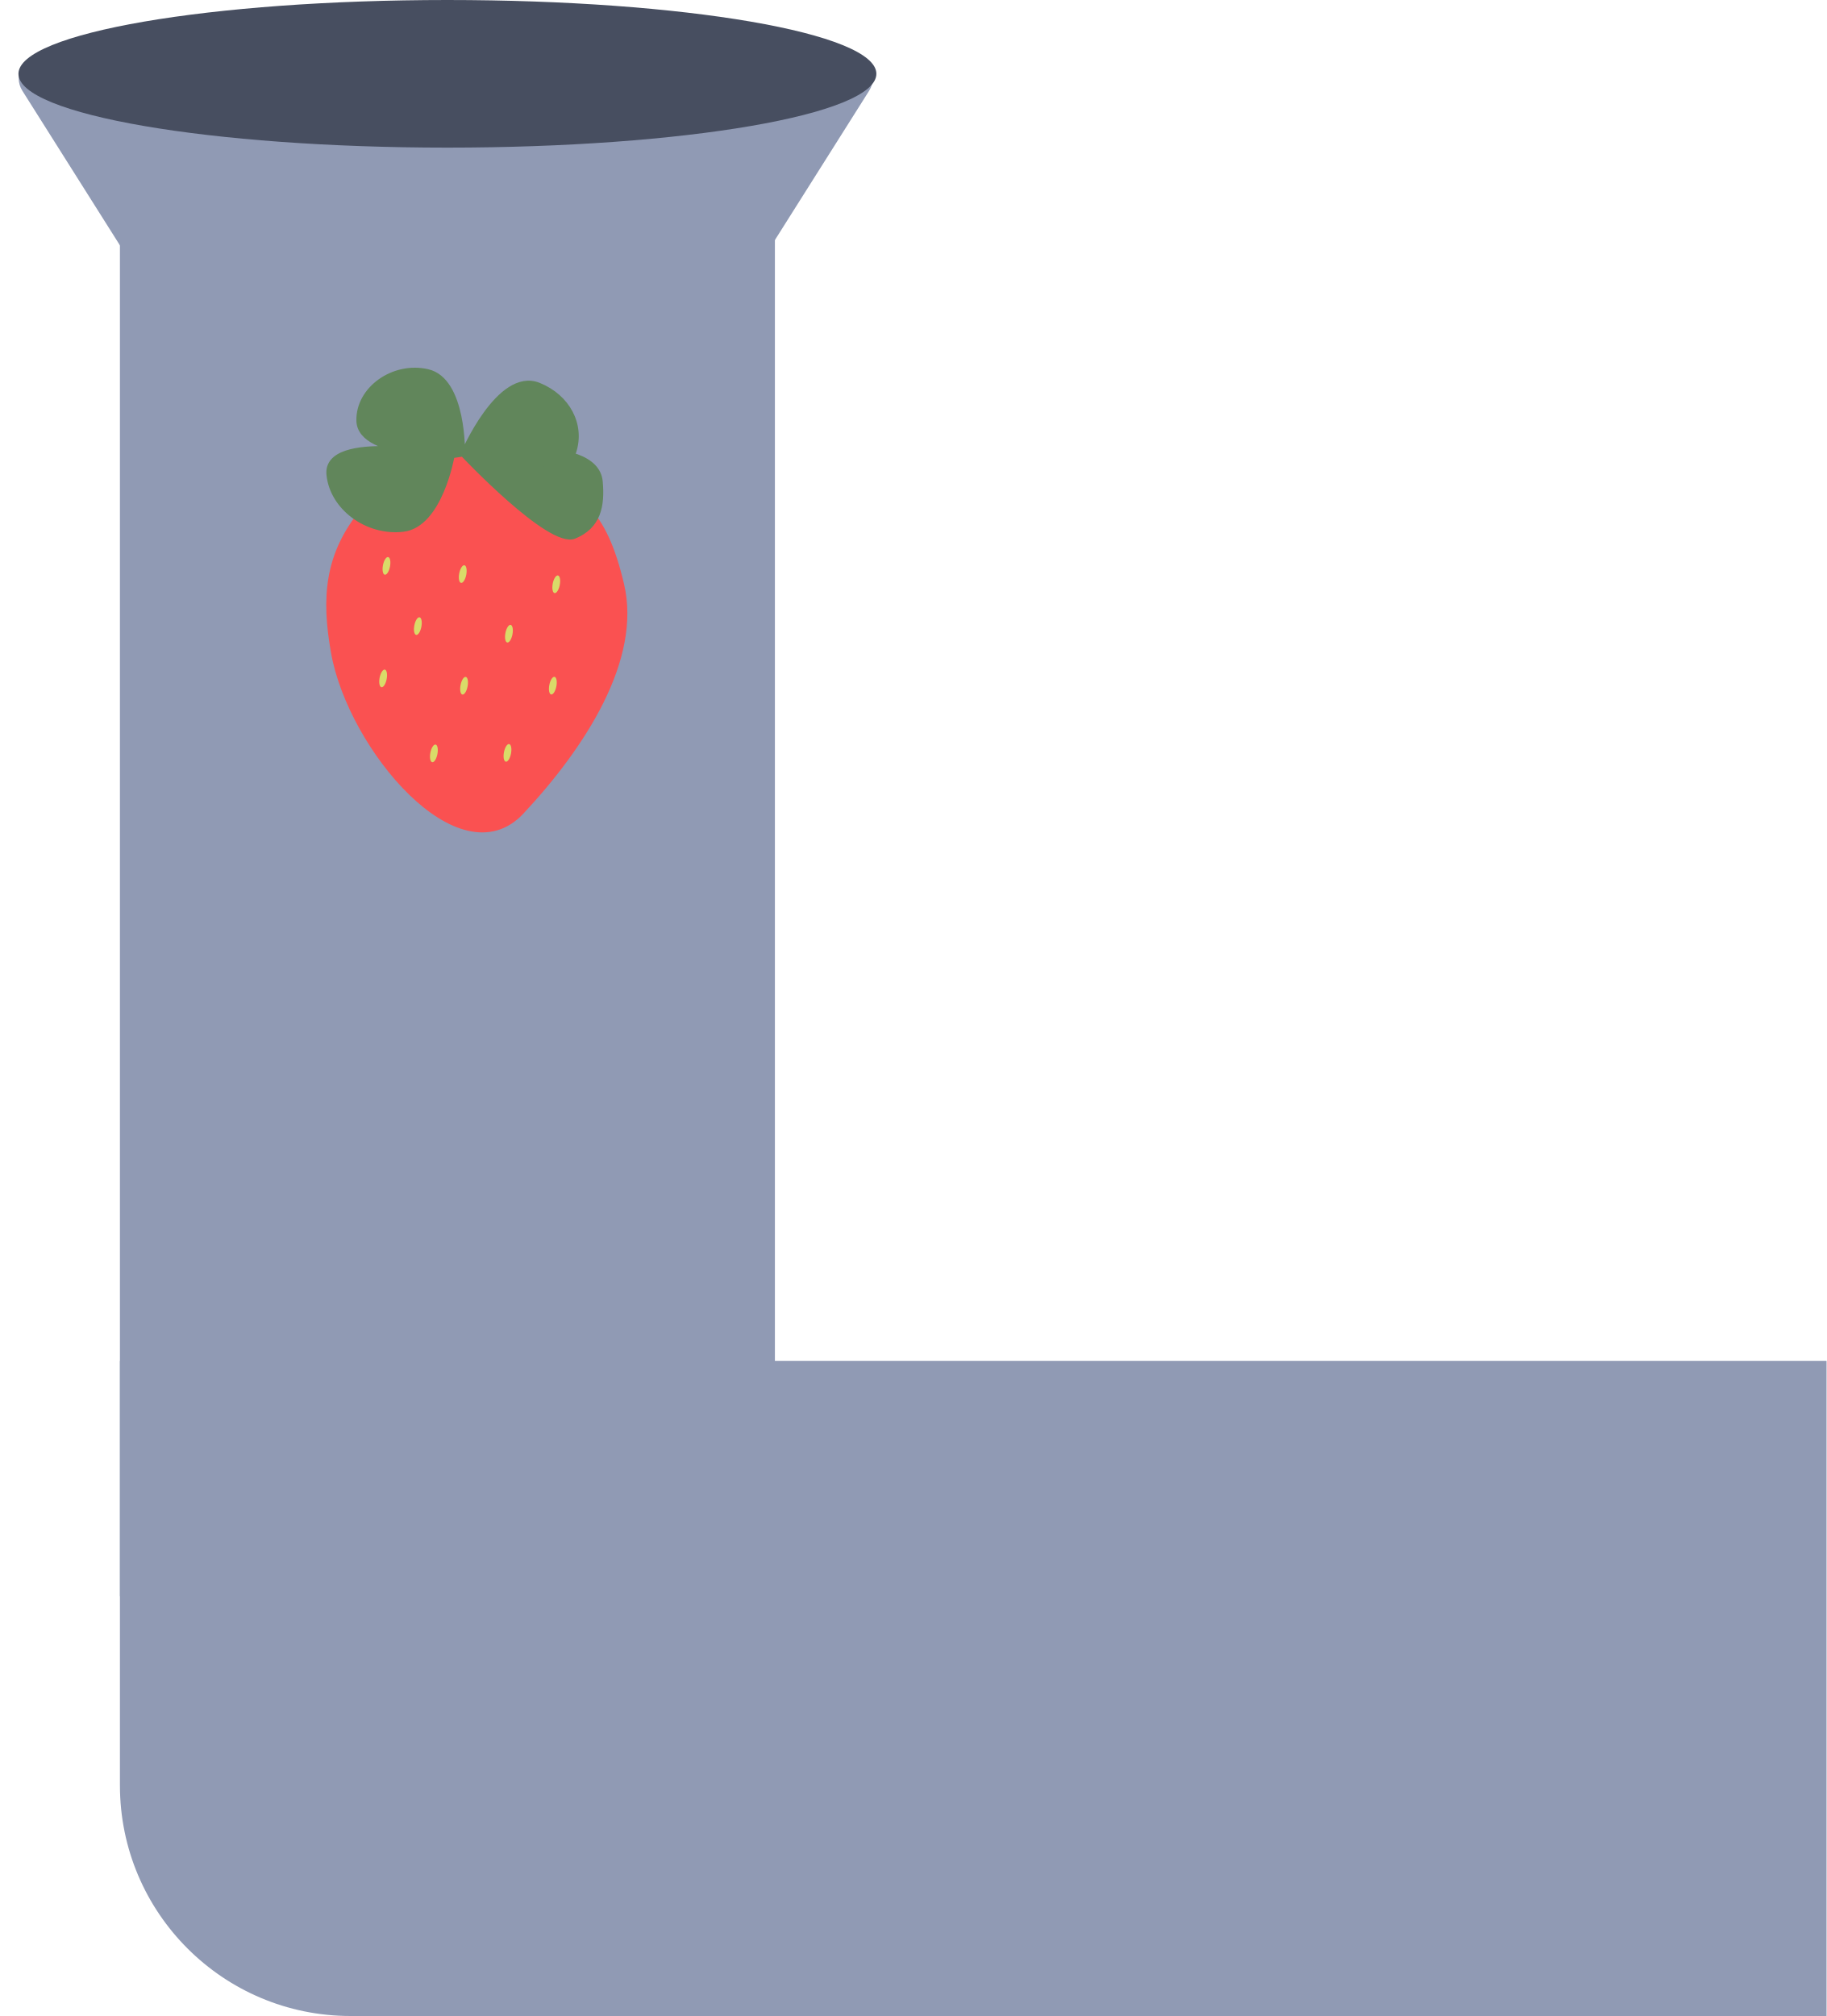
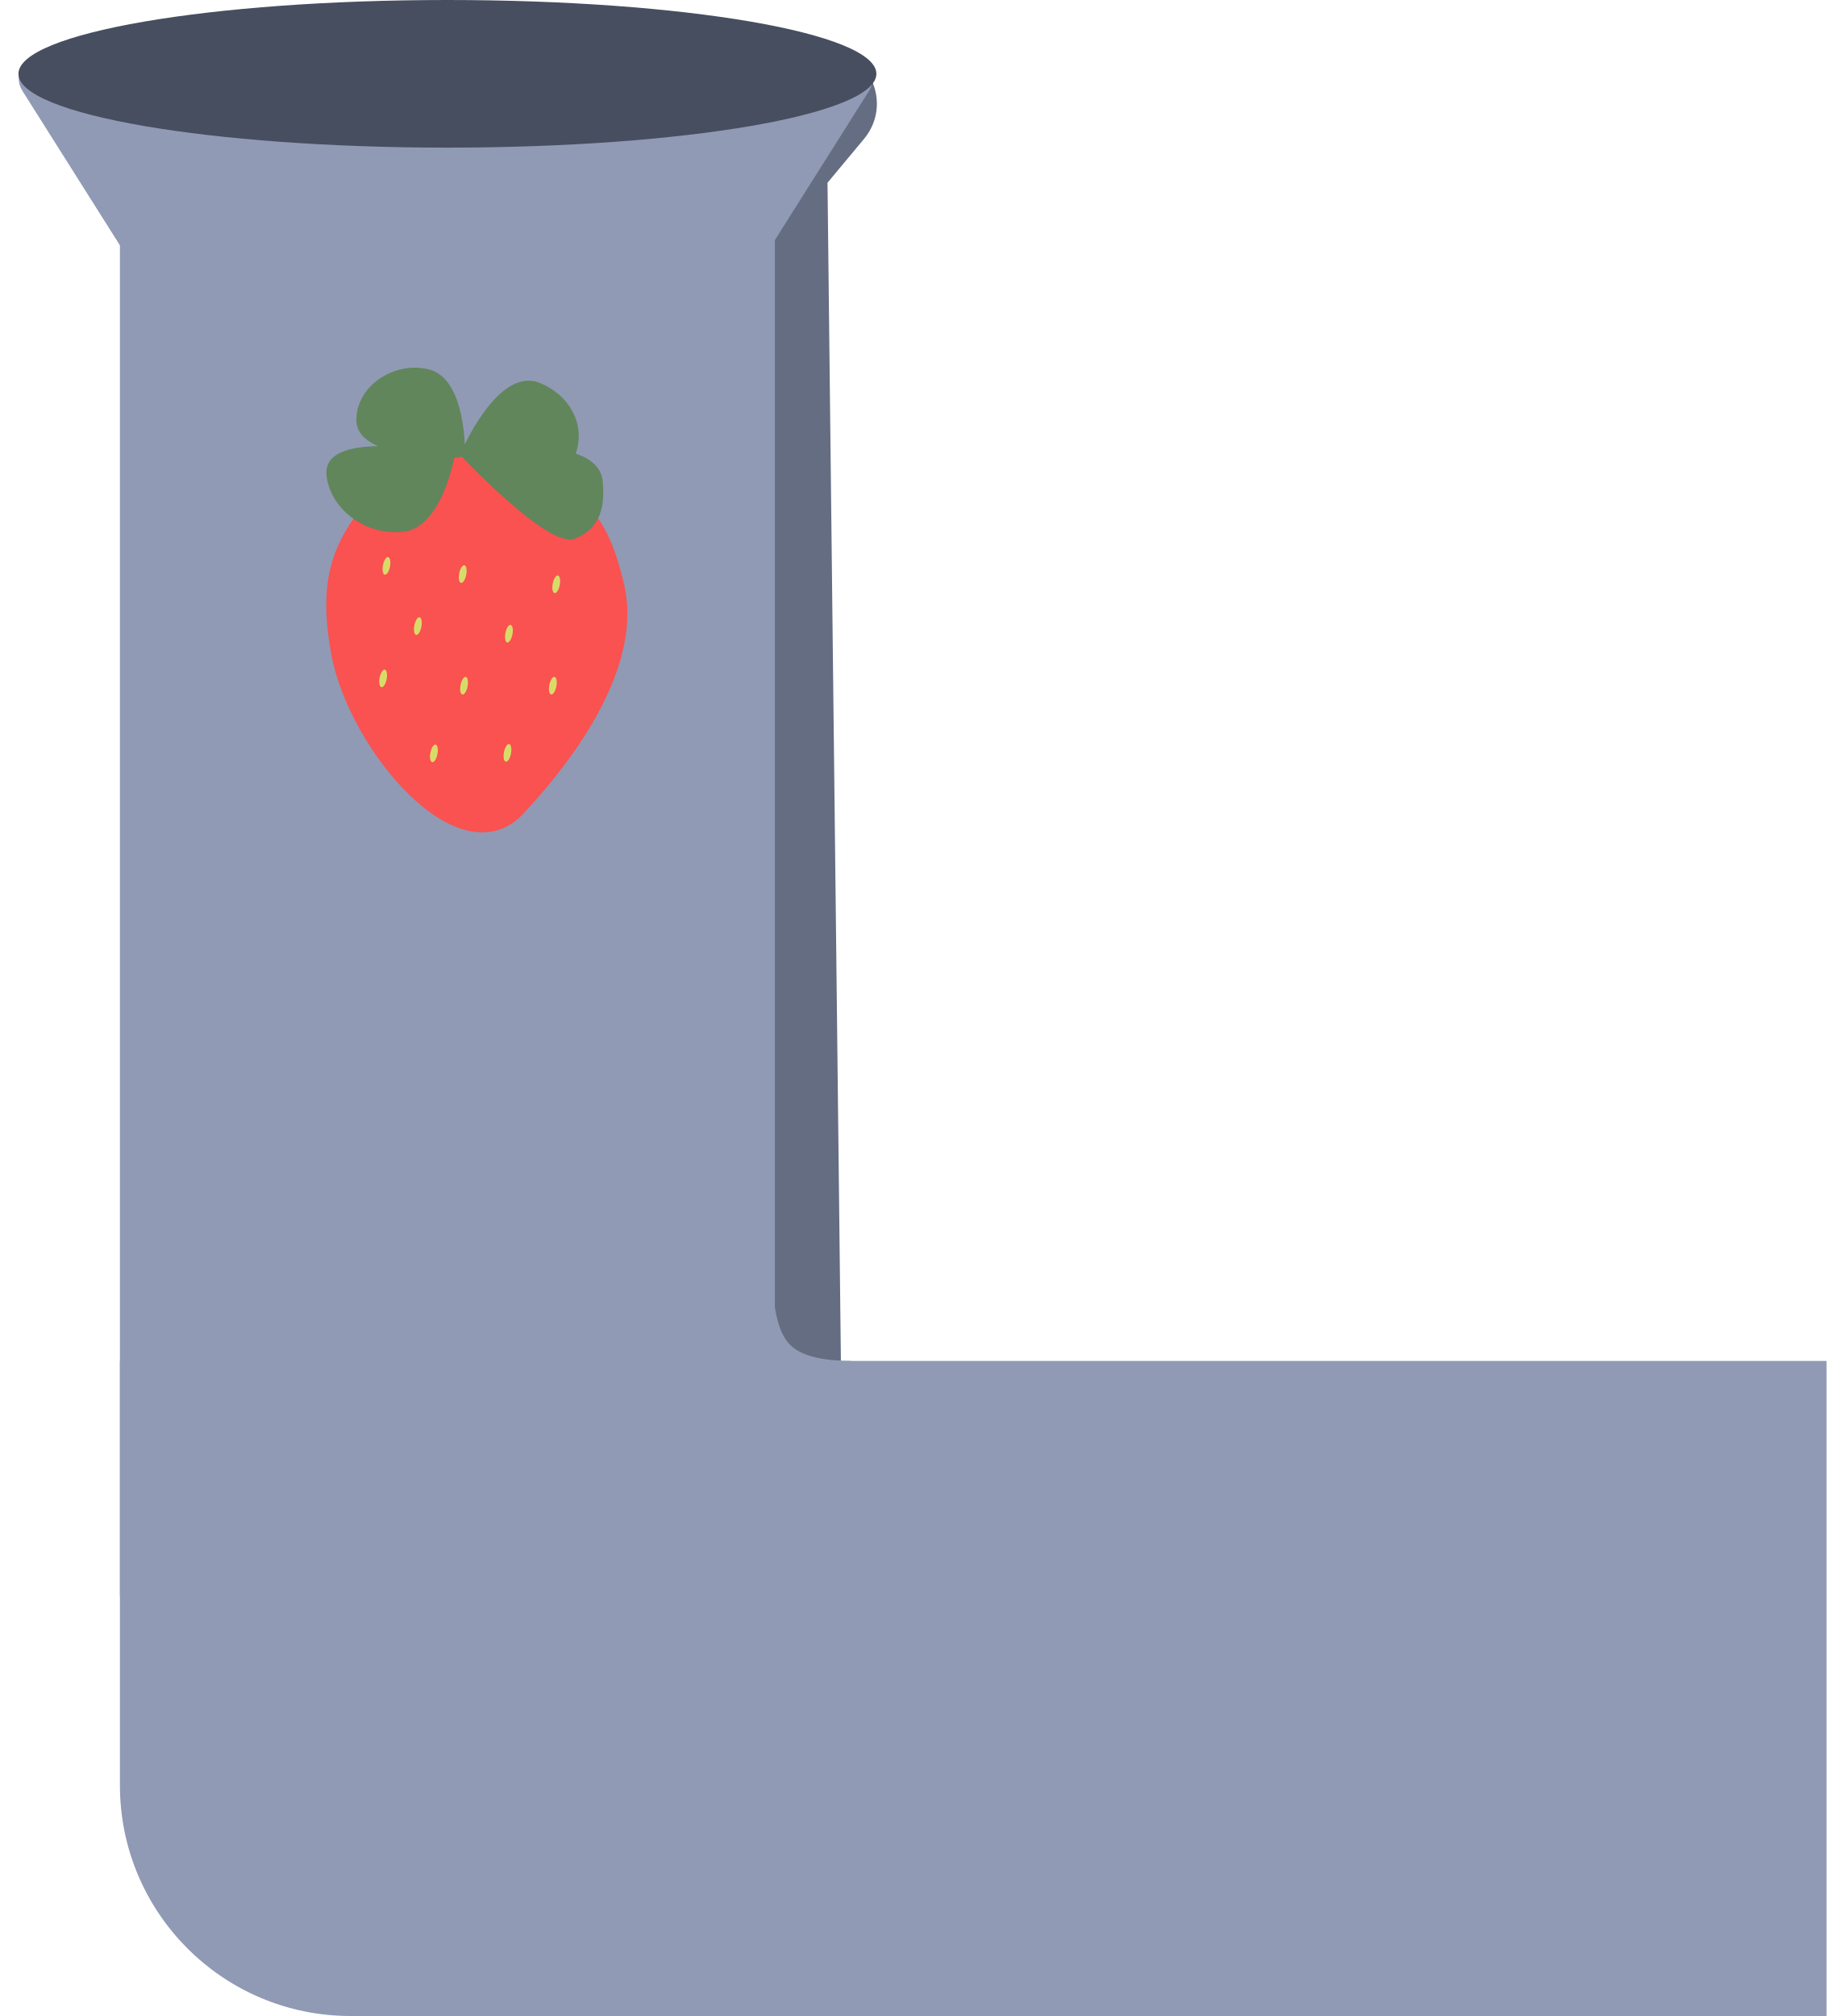
<svg xmlns="http://www.w3.org/2000/svg" width="396" height="437" viewBox="0 0 396 437" fill="none">
-   <path d="M92.41 158.362C94.373 161.47 98.904 161.47 100.866 158.362L188.434 19.669C190.536 16.34 188.144 12 184.206 12H9.07C5.133 12 2.74 16.34 4.842 19.669L92.41 158.362Z" fill="#909AB4" />
+   <path d="M79 7L178.506 10.451C188.481 10.796 193.698 22.46 187.308 30.127L179.405 39.608L183.923 437H79V7Z" fill="#656D82" />
+   <path d="M92.41 158.363C94.373 161.47 98.904 161.47 100.866 158.363L188.434 19.669C190.536 16.34 188.144 12 184.206 12H9.07C5.133 12 2.74 16.34 4.842 19.669L92.41 158.363Z" fill="#909AB4" />
  <path d="M168 12L168 346H26L26 12L168 12Z" fill="#909AB4" />
  <ellipse cx="97" cy="16" rx="93" ry="16" fill="#474E60" />
-   <path d="M72.287 141.573C75.994 162.158 99.683 190.372 113.102 176.026C126.52 161.681 138.612 142.851 134.804 126.709C130.996 110.568 125.654 107.023 112.673 100.702C99.693 94.381 86.493 101.183 78.692 110.632C70.892 120.082 70.106 129.463 72.287 141.573Z" fill="#FA5151" stroke="#FA5151" />
-   <path d="M124.506 116.288C119.152 118.46 100.318 98.468 100.318 98.468L98.049 98.814C98.049 98.814 95.479 113.826 87.405 114.771C79.593 115.686 71.991 110.085 71.279 102.891C70.778 97.824 78.109 96.939 85.224 97.249C81.167 96.231 77.858 94.421 77.768 91.228C77.572 84.317 85.272 78.808 92.728 80.524C100.706 82.361 100.318 98.468 100.318 98.468C100.318 98.468 108.14 79.96 116.822 83.46C123.108 85.995 126.32 92.078 124.443 97.893C124.359 98.155 124.254 98.4 124.132 98.631C127.49 99.653 129.91 101.438 130.175 104.419C130.632 109.56 129.86 114.116 124.506 116.288Z" fill="#61865B" />
-   <path d="M100.318 98.468C100.318 98.468 119.152 118.46 124.506 116.288C129.86 114.116 130.632 109.56 130.175 104.419C129.222 93.683 100.318 98.468 100.318 98.468ZM100.318 98.468C100.318 98.468 121.822 106.012 124.443 97.893C126.32 92.078 123.108 85.995 116.822 83.46C108.14 79.96 100.318 98.468 100.318 98.468ZM100.318 98.468C100.318 98.468 78.004 99.59 77.768 91.228C77.572 84.317 85.272 78.808 92.728 80.524C100.706 82.361 100.318 98.468 100.318 98.468ZM100.318 98.468L98.049 98.814M98.049 98.814C98.049 98.814 70.32 93.193 71.279 102.891C71.991 110.085 79.593 115.686 87.405 114.771C95.479 113.826 98.049 98.814 98.049 98.814Z" stroke="#61865B" />
-   <ellipse cx="0.777" cy="1.945" rx="0.777" ry="1.945" transform="matrix(0.983133 0.18289 -0.188298 0.982112 83.3906 120.615)" fill="#D9DB69" />
-   <ellipse cx="0.777" cy="1.945" rx="0.777" ry="1.945" transform="matrix(0.983133 0.18289 -0.188298 0.982112 99.9258 122.388)" fill="#D9DB69" />
-   <ellipse cx="0.777" cy="1.945" rx="0.777" ry="1.945" transform="matrix(0.983133 0.18289 -0.188298 0.982112 120.199 124.599)" fill="#D9DB69" />
-   <ellipse cx="0.777" cy="1.945" rx="0.777" ry="1.945" transform="matrix(0.983133 0.18289 -0.188298 0.982112 90.1953 133.665)" fill="#D9DB69" />
-   <ellipse cx="0.777" cy="1.945" rx="0.777" ry="1.945" transform="matrix(0.983133 0.18289 -0.188298 0.982112 109.941 135.312)" fill="#D9DB69" />
-   <ellipse cx="0.777" cy="1.945" rx="0.777" ry="1.945" transform="matrix(0.983133 0.18289 -0.188298 0.982112 100.215 146.59)" fill="#D9DB69" />
-   <ellipse cx="0.777" cy="1.945" rx="0.777" ry="1.945" transform="matrix(0.983133 0.18289 -0.188298 0.982112 119.461 146.573)" fill="#D9DB69" />
-   <ellipse cx="0.777" cy="1.945" rx="0.777" ry="1.945" transform="matrix(0.983133 0.18289 -0.188298 0.982112 82.668 145.005)" fill="#D9DB69" />
-   <ellipse cx="0.777" cy="1.945" rx="0.777" ry="1.945" transform="matrix(0.983133 0.18289 -0.188298 0.982112 109.625 161.147)" fill="#D9DB69" />
-   <ellipse cx="0.777" cy="1.945" rx="0.777" ry="1.945" transform="matrix(0.983133 0.18289 -0.188298 0.982112 93.6719 161.256)" fill="#D9DB69" />
+   <path d="M72.286 141.573C75.993 162.158 99.681 190.372 113.1 176.026C126.519 161.68 138.61 142.85 134.802 126.709C130.994 110.567 125.652 107.023 112.672 100.702C99.691 94.381 86.491 101.182 78.691 110.632C70.891 120.081 70.105 129.463 72.286 141.573Z" fill="#FA5151" stroke="#FA5151" />
+   <path d="M124.505 116.288C119.151 118.46 100.317 98.468 100.317 98.468L98.049 98.814C98.049 98.814 95.478 113.826 87.404 114.771C79.593 115.685 71.99 110.085 71.279 102.891C70.778 97.824 78.108 96.939 85.223 97.249C81.166 96.231 77.857 94.421 77.767 91.228C77.571 84.317 85.271 78.808 92.727 80.524C100.705 82.36 100.317 98.468 100.317 98.468C100.317 98.468 108.139 79.959 116.821 83.46C123.107 85.995 126.32 92.077 124.442 97.892C124.358 98.154 124.254 98.4 124.131 98.63C127.489 99.653 129.91 101.437 130.174 104.419C130.631 109.559 129.859 114.116 124.505 116.288Z" fill="#61865B" />
+   <path d="M100.317 98.468C100.317 98.468 119.151 118.46 124.505 116.288C129.859 114.116 130.631 109.559 130.174 104.419C129.221 93.683 100.317 98.468 100.317 98.468ZM100.317 98.468C100.317 98.468 121.822 106.011 124.442 97.892C126.32 92.077 123.107 85.995 116.821 83.46C108.139 79.959 100.317 98.468 100.317 98.468ZM100.317 98.468C100.317 98.468 78.004 99.59 77.767 91.228C77.571 84.317 85.271 78.808 92.727 80.524C100.705 82.36 100.317 98.468 100.317 98.468ZM100.317 98.468L98.049 98.814M98.049 98.814C98.049 98.814 70.32 93.193 71.279 102.891C71.99 110.085 79.593 115.685 87.404 114.771C95.478 113.826 98.049 98.814 98.049 98.814Z" stroke="#61865B" />
+   <ellipse cx="0.777" cy="1.945" rx="0.777" ry="1.945" transform="matrix(0.983133 0.18289 -0.188298 0.982112 83.3884 120.615)" fill="#D9DB69" />
+   <ellipse cx="0.777" cy="1.945" rx="0.777" ry="1.945" transform="matrix(0.983133 0.18289 -0.188298 0.982112 99.9224 122.387)" fill="#D9DB69" />
+   <ellipse cx="0.777" cy="1.945" rx="0.777" ry="1.945" transform="matrix(0.983133 0.18289 -0.188298 0.982112 120.197 124.598)" fill="#D9DB69" />
+   <ellipse cx="0.777" cy="1.945" rx="0.777" ry="1.945" transform="matrix(0.983133 0.18289 -0.188298 0.982112 90.1943 133.665)" fill="#D9DB69" />
+   <ellipse cx="0.777" cy="1.945" rx="0.777" ry="1.945" transform="matrix(0.983133 0.18289 -0.188298 0.982112 109.938 135.312)" fill="#D9DB69" />
+   <ellipse cx="0.777" cy="1.945" rx="0.777" ry="1.945" transform="matrix(0.983133 0.18289 -0.188298 0.982112 100.212 146.59)" fill="#D9DB69" />
+   <ellipse cx="0.777" cy="1.945" rx="0.777" ry="1.945" transform="matrix(0.983133 0.18289 -0.188298 0.982112 119.46 146.573)" fill="#D9DB69" />
+   <ellipse cx="0.777" cy="1.945" rx="0.777" ry="1.945" transform="matrix(0.983133 0.18289 -0.188298 0.982112 82.6655 145.005)" fill="#D9DB69" />
+   <ellipse cx="0.777" cy="1.945" rx="0.777" ry="1.945" transform="matrix(0.983133 0.18289 -0.188298 0.982112 109.624 161.148)" fill="#D9DB69" />
+   <ellipse cx="0.777" cy="1.945" rx="0.777" ry="1.945" transform="matrix(0.983133 0.18289 -0.188298 0.982112 93.6706 161.256)" fill="#D9DB69" />
  <path d="M76 437C48.386 437 26 414.614 26 387L26 295H396V437H76Z" fill="#909AB4" />
+   <path d="M157 276C157 295.5 164 305.5 184.5 305.5" stroke="#909AB4" stroke-width="21" />
</svg>
